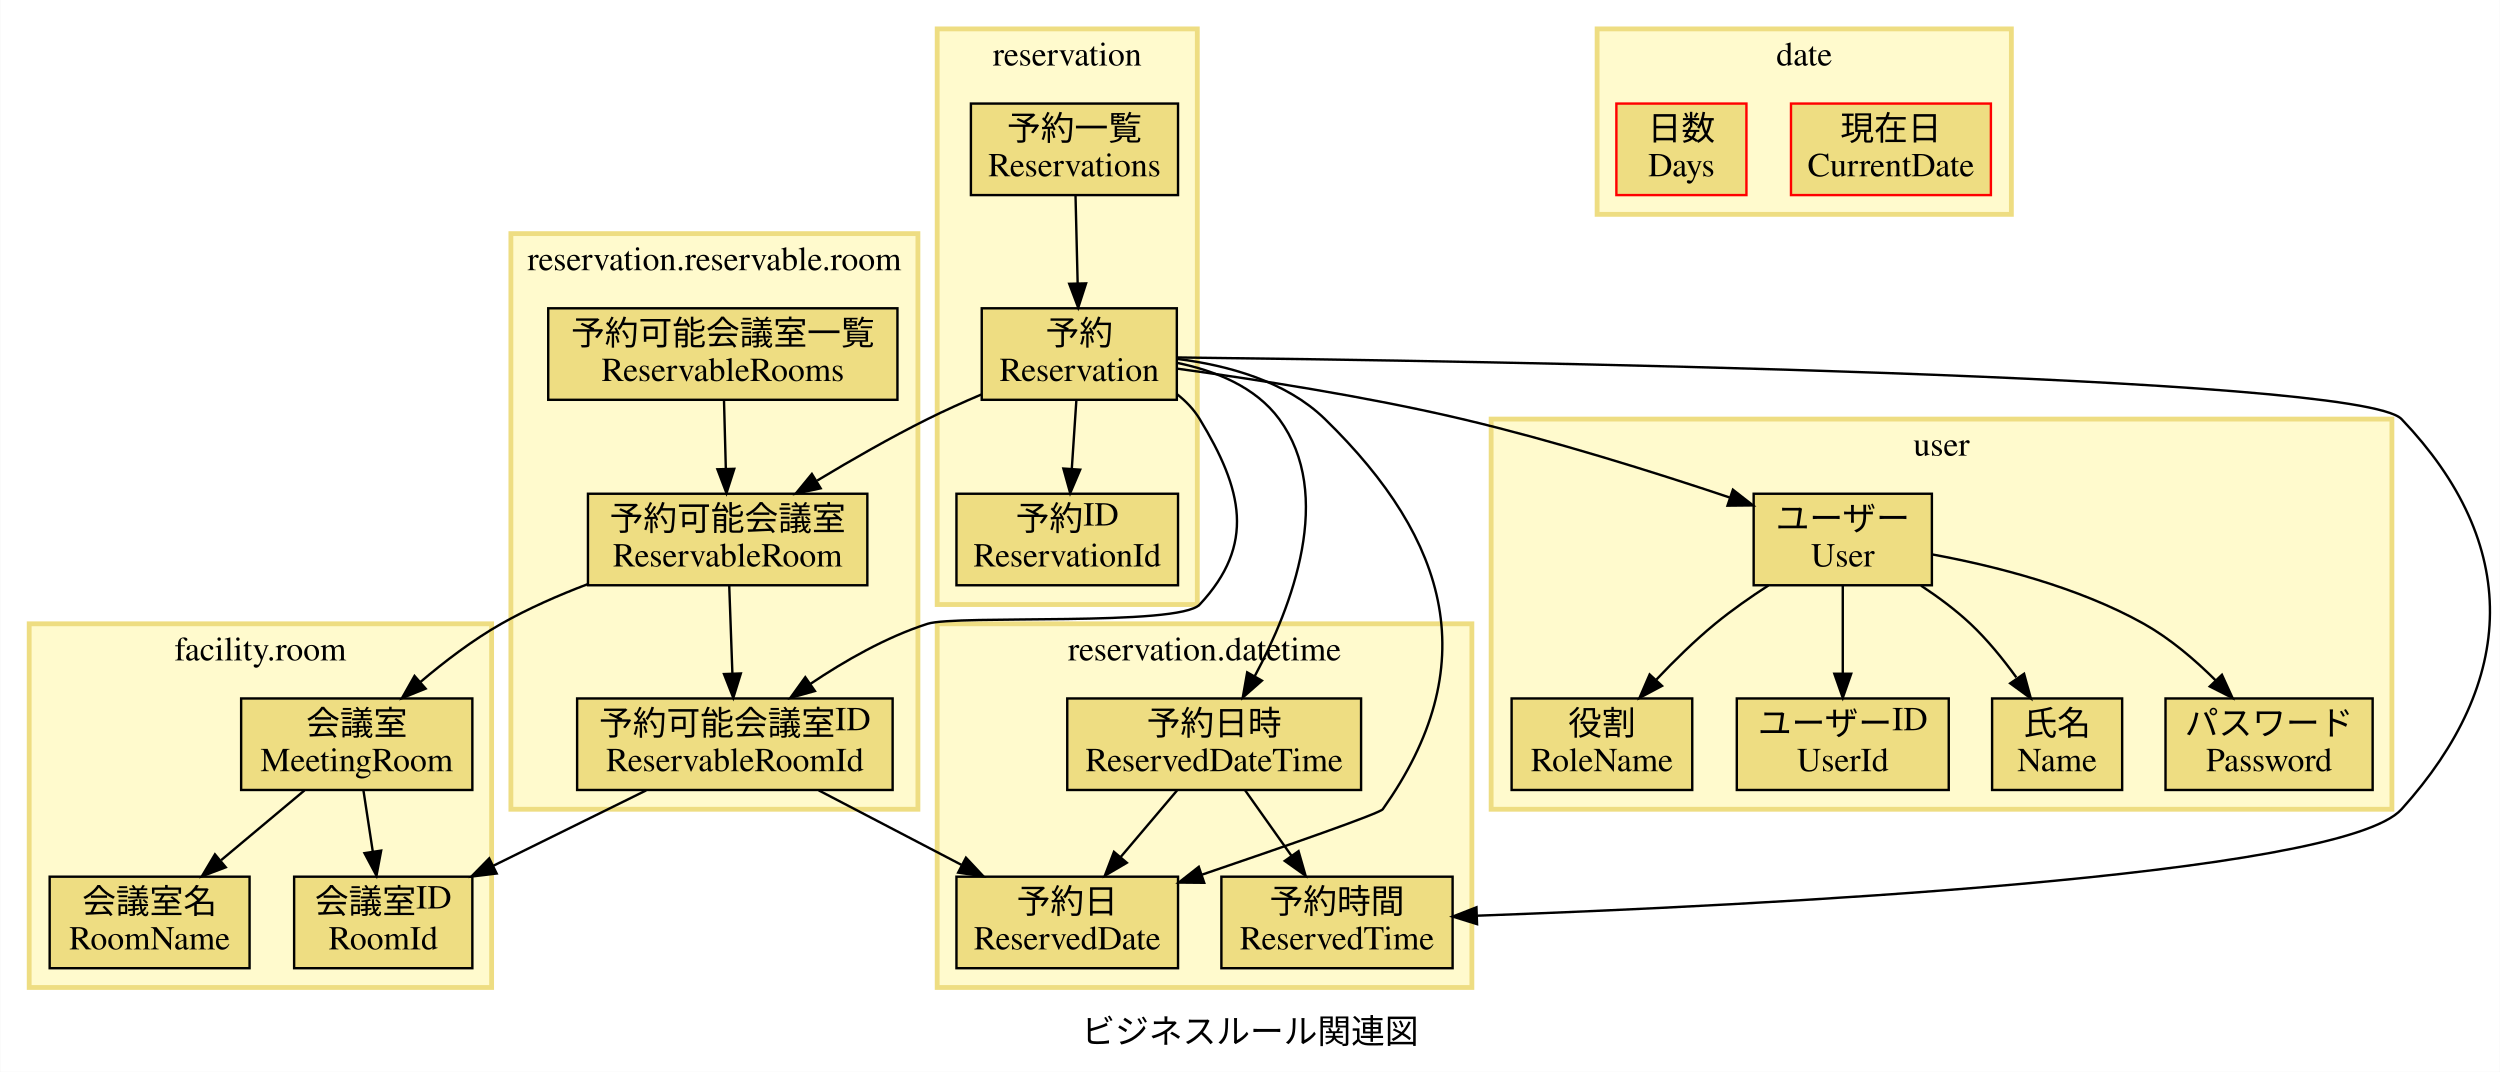
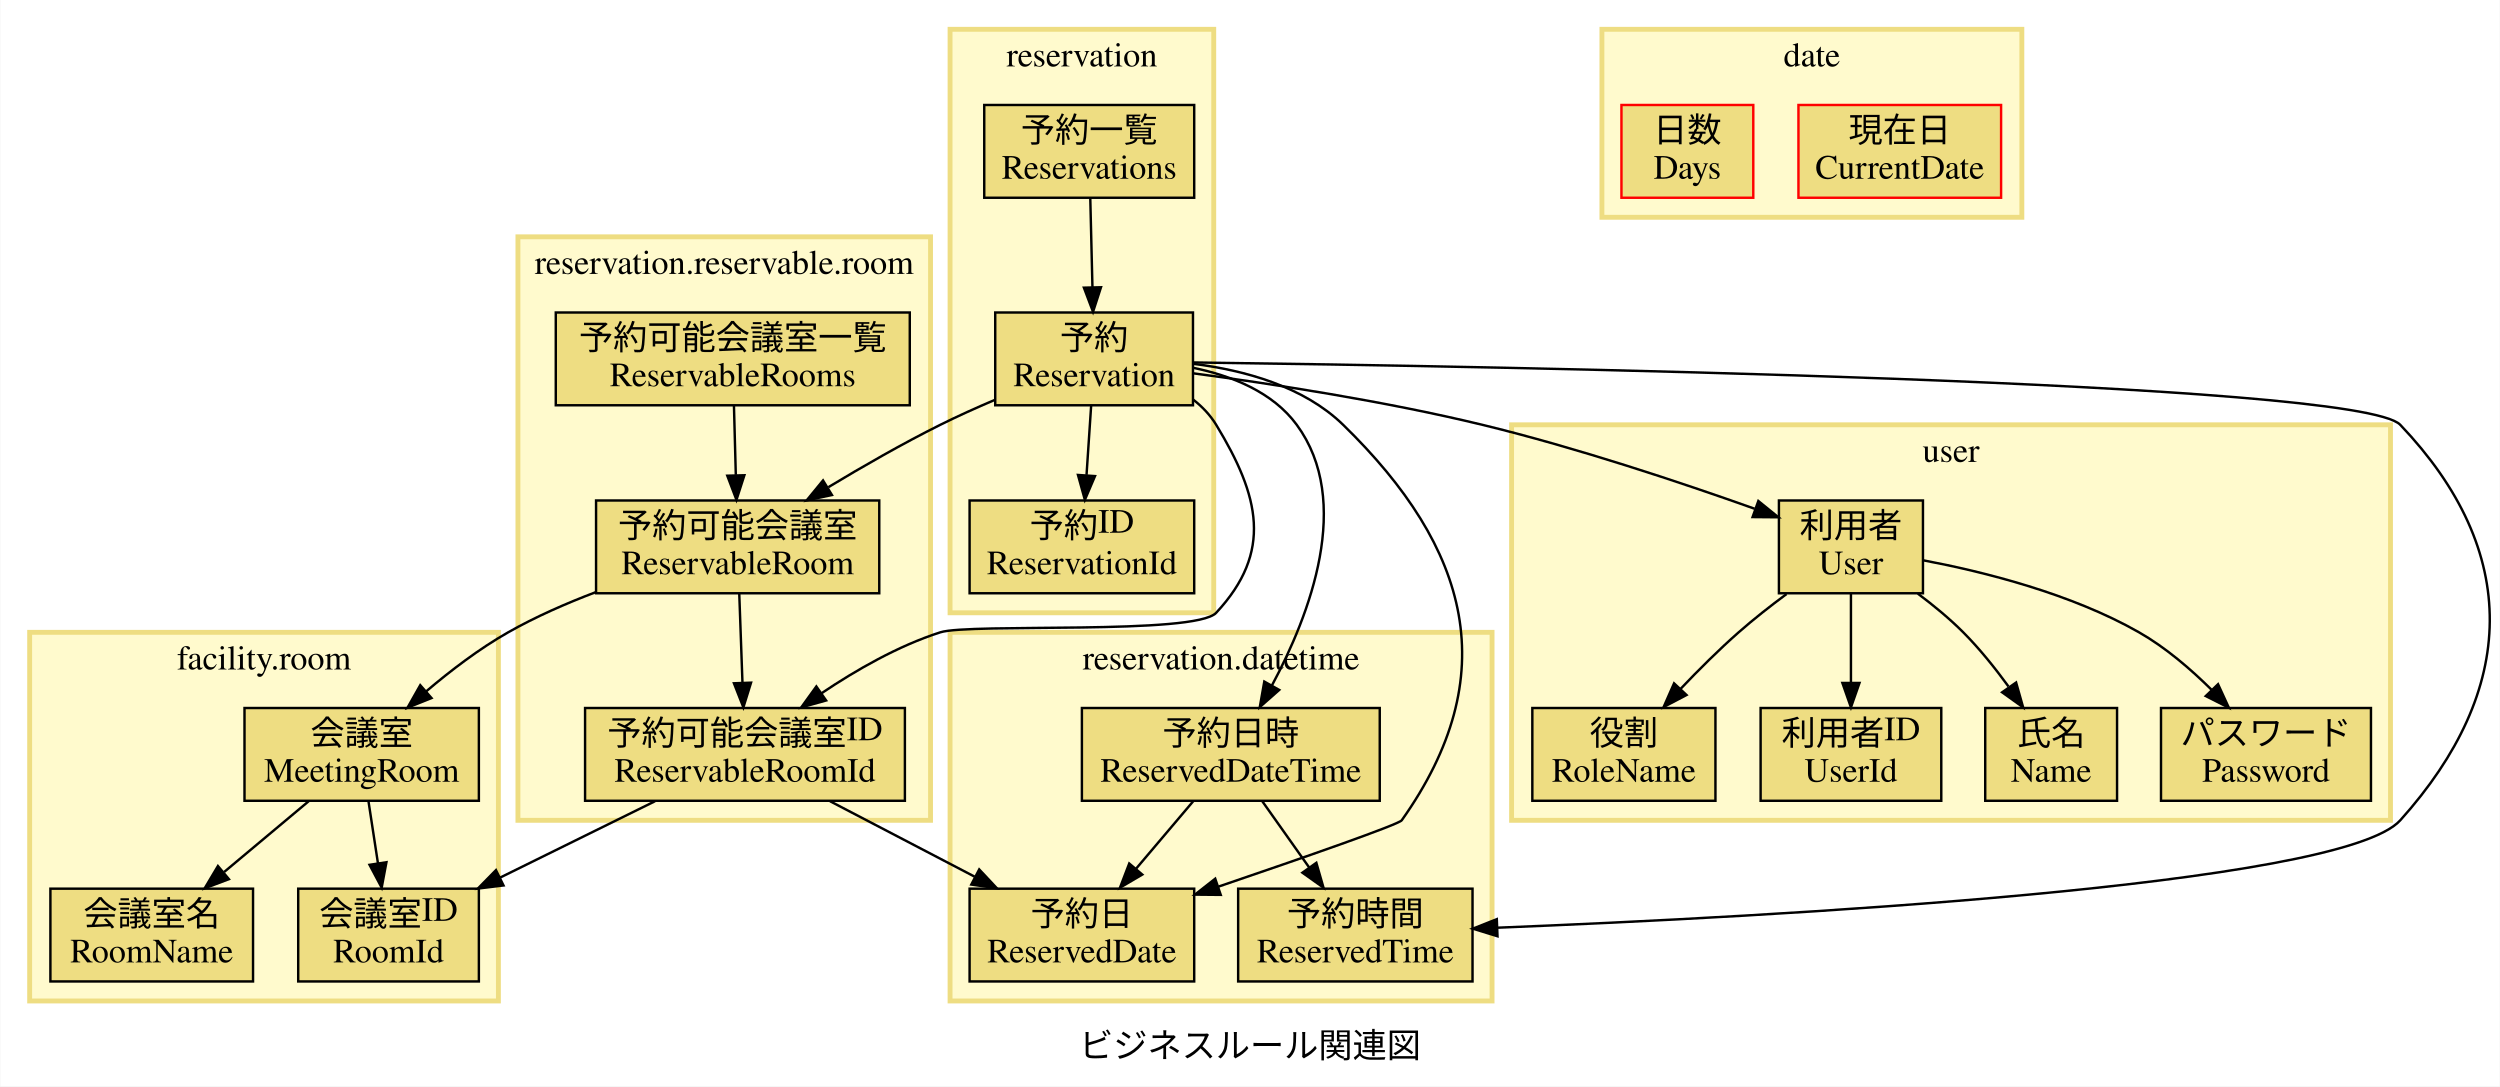
- <svg xmlns="http://www.w3.org/2000/svg" width="1038px" height="445px" viewBox="0.00 0.00 1037.76 445.00">
+ <svg xmlns="http://www.w3.org/2000/svg" width="1024px" height="445px" viewBox="0.00 0.00 1023.71 445.00">
  <g id="graph0" class="graph" transform="scale(1.0 1.0) rotate(0) translate(4 441)">
-     <polygon fill="white" stroke="transparent" points="-4,4 -4,-441 1033.76,-441 1033.76,4 -4,4" />
-     <text text-anchor="middle" x="514.88" y="-7.8" font-family="Times,serif" font-size="14.00">ビジネスルール関連図</text>
+     <polygon fill="white" stroke="transparent" points="-4,4 -4,-441 1019.71,-441 1019.71,4 -4,4" />
+     <text text-anchor="middle" x="507.86" y="-7.8" font-family="Times,serif" font-size="14.00">ビジネスルール関連図</text>
    <g id="clust1" class="cluster">
      <polygon fill="lemonchiffon" stroke="#eedd82" stroke-width="2" points="8,-31 8,-182 200,-182 200,-31 8,-31" />
-       <text text-anchor="middle" x="104" y="-166.8" font-family="Times,serif" font-size="14.00">facility.room</text>
+       <text text-anchor="middle" x="104" y="-166.8" font-family="Times,serif" font-size="14.00">facility.room
+             </text>
    </g>
    <g id="clust2" class="cluster">
      <polygon fill="lemonchiffon" stroke="#eedd82" stroke-width="2" points="385,-190 385,-429 493,-429 493,-190 385,-190" />
      <text text-anchor="middle" x="439" y="-413.8" font-family="Times,serif" font-size="14.00">reservation</text>
    </g>
    <g id="clust3" class="cluster">
      <polygon fill="lemonchiffon" stroke="#eedd82" stroke-width="2" points="385,-31 385,-182 607,-182 607,-31 385,-31" />
-       <text text-anchor="middle" x="496" y="-166.8" font-family="Times,serif" font-size="14.00">reservation.datetime
-         </text>
+       <text text-anchor="middle" x="496" y="-166.8" font-family="Times,serif" font-size="14.00">
+                 reservation.datetime
+             </text>
    </g>
    <g id="clust4" class="cluster">
      <polygon fill="lemonchiffon" stroke="#eedd82" stroke-width="2" points="208,-105 208,-344 377,-344 377,-105 208,-105" />
      <text text-anchor="middle" x="292.5" y="-328.8" font-family="Times,serif" font-size="14.00">
-             reservation.reservable.room
-         </text>
+                 reservation.reservable.room
+             </text>
    </g>
    <g id="clust5" class="cluster">
-       <polygon fill="lemonchiffon" stroke="#eedd82" stroke-width="2" points="615,-105 615,-267 989,-267 989,-105 615,-105" />
-       <text text-anchor="middle" x="802" y="-251.8" font-family="Times,serif" font-size="14.00">user</text>
+       <polygon fill="lemonchiffon" stroke="#eedd82" stroke-width="2" points="615,-105 615,-267 975,-267 975,-105 615,-105" />
+       <text text-anchor="middle" x="795" y="-251.8" font-family="Times,serif" font-size="14.00">user</text>
    </g>
    <g id="clust6" class="cluster">
-       <polygon fill="lemonchiffon" stroke="#eedd82" stroke-width="2" points="659,-352 659,-429 831,-429 831,-352 659,-352" />
-       <text text-anchor="middle" x="745" y="-413.8" font-family="Times,serif" font-size="14.00">date</text>
+       <polygon fill="lemonchiffon" stroke="#eedd82" stroke-width="2" points="652,-352 652,-429 824,-429 824,-352 652,-352" />
+       <text text-anchor="middle" x="738" y="-413.8" font-family="Times,serif" font-size="14.00">date</text>
    </g>
    <g id="node1" class="node">
      <polygon fill="#eedd82" stroke="black" points="192,-151 96,-151 96,-113 192,-113 192,-151" />
      <text text-anchor="middle" x="144" y="-135.8" font-family="Times,serif" font-size="14.00">会議室</text>
      <text text-anchor="middle" x="144" y="-120.8" font-family="Times,serif" font-size="14.00">MeetingRoom</text>
    </g>
    <g id="node2" class="node">
      <polygon fill="#eedd82" stroke="black" points="192,-77 118,-77 118,-39 192,-39 192,-77" />
      <text text-anchor="middle" x="155" y="-61.8" font-family="Times,serif" font-size="14.00">会議室ID</text>
      <text text-anchor="middle" x="155" y="-46.8" font-family="Times,serif" font-size="14.00">RoomId</text>
    </g>
    <g id="edge20" class="edge">
      <path fill="none" stroke="black" d="M146.78,-112.83C147.95,-105.13 149.35,-95.97 150.66,-87.42" />
      <polygon fill="black" stroke="black" points="154.14,-87.83 152.19,-77.41 147.22,-86.77 154.14,-87.83" />
    </g>
    <g id="node3" class="node">
      <polygon fill="#eedd82" stroke="black" points="99.5,-77 16.5,-77 16.5,-39 99.5,-39 99.5,-77" />
      <text text-anchor="middle" x="58" y="-61.8" font-family="Times,serif" font-size="14.00">会議室名</text>
      <text text-anchor="middle" x="58" y="-46.8" font-family="Times,serif" font-size="14.00">RoomName</text>
    </g>
    <g id="edge21" class="edge">
      <path fill="none" stroke="black" d="M122.3,-112.83C111.81,-104.05 99.05,-93.37 87.68,-83.85" />
      <polygon fill="black" stroke="black" points="89.61,-80.9 79.69,-77.16 85.12,-86.27 89.61,-80.9" />
    </g>
    <g id="node4" class="node">
      <polygon fill="#eedd82" stroke="black" points="484.5,-313 403.5,-313 403.5,-275 484.5,-275 484.5,-313" />
      <text text-anchor="middle" x="444" y="-297.8" font-family="Times,serif" font-size="14.00">予約</text>
      <text text-anchor="middle" x="444" y="-282.8" font-family="Times,serif" font-size="14.00">Reservation</text>
    </g>
    <g id="node5" class="node">
      <polygon fill="#eedd82" stroke="black" points="485,-236 393,-236 393,-198 485,-198 485,-236" />
      <text text-anchor="middle" x="439" y="-220.8" font-family="Times,serif" font-size="14.00">予約ID</text>
-       <text text-anchor="middle" x="439" y="-205.8" font-family="Times,serif" font-size="14.00">ReservationId</text>
+       <text text-anchor="middle" x="439" y="-205.8" font-family="Times,serif" font-size="14.00">ReservationId
+             </text>
    </g>
    <g id="edge3" class="edge">
      <path fill="none" stroke="black" d="M442.79,-274.84C442.22,-266.34 441.53,-256.01 440.9,-246.5" />
      <polygon fill="black" stroke="black" points="444.37,-245.99 440.22,-236.25 437.39,-246.46 444.37,-245.99" />
    </g>
    <g id="node7" class="node">
      <polygon fill="#eedd82" stroke="black" points="485,-77 393,-77 393,-39 485,-39 485,-77" />
      <text text-anchor="middle" x="439" y="-61.8" font-family="Times,serif" font-size="14.00">予約日</text>
      <text text-anchor="middle" x="439" y="-46.8" font-family="Times,serif" font-size="14.00">ReservedDate</text>
    </g>
    <g id="edge4" class="edge">
      <path fill="none" stroke="black" d="M484.7,-291.97C505.53,-289.36 529.84,-282.75 546,-267 598.12,-216.2 612.09,-164.38 570,-105 568.79,-103.29 530.05,-89.8 495.02,-77.87" />
      <polygon fill="black" stroke="black" points="495.87,-74.46 485.27,-74.56 493.61,-81.09 495.87,-74.46" />
    </g>
    <g id="node8" class="node">
      <polygon fill="#eedd82" stroke="black" points="561,-151 439,-151 439,-113 561,-113 561,-151" />
      <text text-anchor="middle" x="500" y="-135.8" font-family="Times,serif" font-size="14.00">予約日時</text>
      <text text-anchor="middle" x="500" y="-120.8" font-family="Times,serif" font-size="14.00">ReservedDateTime
-         </text>
+             </text>
    </g>
    <g id="edge5" class="edge">
      <path fill="none" stroke="black" d="M484.6,-290.34C500.46,-287.07 517.17,-280.39 527,-267 550.07,-235.59 532.43,-189.34 516.82,-160.21" />
      <polygon fill="black" stroke="black" points="519.82,-158.4 511.87,-151.39 513.71,-161.83 519.82,-158.4" />
    </g>
    <g id="node9" class="node">
      <polygon fill="#eedd82" stroke="black" points="599,-77 503,-77 503,-39 599,-39 599,-77" />
      <text text-anchor="middle" x="551" y="-61.8" font-family="Times,serif" font-size="14.00">予約時間</text>
      <text text-anchor="middle" x="551" y="-46.8" font-family="Times,serif" font-size="14.00">ReservedTime</text>
    </g>
    <g id="edge6" class="edge">
-       <path fill="none" stroke="black" d="M484.65,-292.59C608.78,-291.15 975.51,-285.34 993,-267 1042.69,-214.9 1041.2,-158.48 993,-105 967.77,-77.01 723.55,-64.95 609.34,-60.81" />
-       <polygon fill="black" stroke="black" points="609.15,-57.3 599.03,-60.44 608.9,-64.29 609.15,-57.3" />
+       <path fill="none" stroke="black" d="M484.91,-292.54C607.1,-290.95 962.02,-284.82 979,-267 1028.66,-214.87 1027.11,-158.56 979,-105 954.72,-77.98 720.44,-65.47 609.15,-61.01" />
+       <polygon fill="black" stroke="black" points="609.23,-57.51 599.1,-60.62 608.95,-64.51 609.23,-57.51" />
    </g>
    <g id="node10" class="node">
      <polygon fill="#eedd82" stroke="black" points="356,-236 240,-236 240,-198 356,-198 356,-236" />
      <text text-anchor="middle" x="298" y="-220.8" font-family="Times,serif" font-size="14.00">予約可能会議室</text>
-       <text text-anchor="middle" x="298" y="-205.8" font-family="Times,serif" font-size="14.00">ReservableRoom</text>
+       <text text-anchor="middle" x="298" y="-205.8" font-family="Times,serif" font-size="14.00">ReservableRoom
+             </text>
    </g>
    <g id="edge7" class="edge">
      <path fill="none" stroke="black" d="M403.29,-277.19C395.79,-274 388.1,-270.54 381,-267 365.64,-259.35 349.27,-249.96 335.16,-241.46" />
      <polygon fill="black" stroke="black" points="336.61,-238.25 326.25,-236.03 332.97,-244.22 336.61,-238.25" />
    </g>
    <g id="node11" class="node">
      <polygon fill="#eedd82" stroke="black" points="366.5,-151 235.5,-151 235.5,-113 366.5,-113 366.5,-151" />
      <text text-anchor="middle" x="301" y="-135.8" font-family="Times,serif" font-size="14.00">予約可能会議室ID</text>
      <text text-anchor="middle" x="301" y="-120.8" font-family="Times,serif" font-size="14.00">ReservableRoomId
-         </text>
+             </text>
    </g>
    <g id="edge8" class="edge">
      <path fill="none" stroke="black" d="M484.56,-277.35C488.28,-274.44 491.56,-271.01 494,-267 511.76,-237.75 517.33,-215.04 494,-190 485.42,-180.79 392.99,-185.84 381,-182 363.79,-176.48 346.47,-166.54 332.36,-157.05" />
      <polygon fill="black" stroke="black" points="334.23,-154.09 324.03,-151.24 330.23,-159.83 334.23,-154.09" />
    </g>
    <g id="node16" class="node">
-       <polygon fill="#eedd82" stroke="black" points="798,-236 724,-236 724,-198 798,-198 798,-236" />
-       <text text-anchor="middle" x="761" y="-220.8" font-family="Times,serif" font-size="14.00">ユーザー</text>
-       <text text-anchor="middle" x="761" y="-205.8" font-family="Times,serif" font-size="14.00">User</text>
+       <polygon fill="#eedd82" stroke="black" points="783.5,-236 724.5,-236 724.5,-198 783.5,-198 783.5,-236" />
+       <text text-anchor="middle" x="754" y="-220.8" font-family="Times,serif" font-size="14.00">利用者</text>
+       <text text-anchor="middle" x="754" y="-205.8" font-family="Times,serif" font-size="14.00">User</text>
    </g>
    <g id="edge9" class="edge">
-       <path fill="none" stroke="black" d="M484.82,-287.91C517.13,-283.51 563.25,-276.37 603,-267 640.84,-258.08 682.83,-244.9 714.01,-234.45" />
-       <polygon fill="black" stroke="black" points="715.38,-237.68 723.73,-231.16 713.14,-231.05 715.38,-237.68" />
+       <path fill="none" stroke="black" d="M484.53,-288.1C516.86,-283.78 563.18,-276.66 603,-267 641.5,-257.66 684.38,-243.36 714.57,-232.61" />
+       <polygon fill="black" stroke="black" points="716.07,-235.79 724.3,-229.12 713.71,-229.21 716.07,-235.79" />
    </g>
    <g id="node6" class="node">
      <polygon fill="#eedd82" stroke="black" points="485,-398 399,-398 399,-360 485,-360 485,-398" />
      <text text-anchor="middle" x="442" y="-382.8" font-family="Times,serif" font-size="14.00">予約一覧</text>
-       <text text-anchor="middle" x="442" y="-367.8" font-family="Times,serif" font-size="14.00">Reservations</text>
+       <text text-anchor="middle" x="442" y="-367.8" font-family="Times,serif" font-size="14.00">Reservations
+             </text>
    </g>
    <g id="edge10" class="edge">
      <path fill="none" stroke="black" d="M442.43,-359.99C442.69,-349.3 443.02,-335.5 443.32,-323.37" />
      <polygon fill="black" stroke="black" points="446.82,-323.34 443.56,-313.26 439.82,-323.17 446.82,-323.34" />
    </g>
    <g id="edge1" class="edge">
      <path fill="none" stroke="black" d="M484.61,-112.83C477.51,-104.45 468.95,-94.35 461.18,-85.17" />
      <polygon fill="black" stroke="black" points="463.73,-82.78 454.6,-77.41 458.39,-87.31 463.73,-82.78" />
    </g>
    <g id="edge2" class="edge">
      <path fill="none" stroke="black" d="M512.87,-112.83C518.68,-104.62 525.67,-94.76 532.06,-85.73" />
      <polygon fill="black" stroke="black" points="535.03,-87.6 537.96,-77.41 529.32,-83.55 535.03,-87.6" />
    </g>
    <g id="edge12" class="edge">
      <path fill="none" stroke="black" d="M239.96,-198.49C227.74,-193.85 215.17,-188.34 204,-182 192.18,-175.3 180.35,-166.26 170.36,-157.77" />
      <polygon fill="black" stroke="black" points="172.6,-155.08 162.77,-151.13 167.99,-160.35 172.6,-155.08" />
    </g>
    <g id="edge13" class="edge">
      <path fill="none" stroke="black" d="M298.65,-197.99C299.04,-187.3 299.54,-173.5 299.97,-161.37" />
      <polygon fill="black" stroke="black" points="303.48,-161.38 300.34,-151.26 296.48,-161.13 303.48,-161.38" />
    </g>
    <g id="edge14" class="edge">
      <path fill="none" stroke="black" d="M264.16,-112.83C244.89,-103.33 221.13,-91.61 200.7,-81.54" />
      <polygon fill="black" stroke="black" points="202.09,-78.32 191.58,-77.04 199,-84.6 202.09,-78.32" />
    </g>
    <g id="edge15" class="edge">
      <path fill="none" stroke="black" d="M335.82,-112.83C353.8,-103.45 375.92,-91.91 395.06,-81.92" />
      <polygon fill="black" stroke="black" points="396.94,-84.89 404.19,-77.16 393.7,-78.69 396.94,-84.89" />
    </g>
    <g id="node12" class="node">
      <polygon fill="#eedd82" stroke="black" points="368.5,-313 223.5,-313 223.5,-275 368.5,-275 368.5,-313" />
      <text text-anchor="middle" x="296" y="-297.8" font-family="Times,serif" font-size="14.00">予約可能会議室一覧</text>
-       <text text-anchor="middle" x="296" y="-282.8" font-family="Times,serif" font-size="14.00">ReservableRooms</text>
+       <text text-anchor="middle" x="296" y="-282.8" font-family="Times,serif" font-size="14.00">ReservableRooms
+             </text>
    </g>
    <g id="edge11" class="edge">
      <path fill="none" stroke="black" d="M296.48,-274.84C296.71,-266.34 296.99,-256.01 297.24,-246.5" />
      <polygon fill="black" stroke="black" points="300.75,-246.34 297.51,-236.25 293.75,-246.15 300.75,-246.34" />
    </g>
    <g id="node13" class="node">
-       <polygon fill="#eedd82" stroke="black" points="877,-151 823,-151 823,-113 877,-113 877,-151" />
-       <text text-anchor="middle" x="850" y="-135.8" font-family="Times,serif" font-size="14.00">氏名</text>
-       <text text-anchor="middle" x="850" y="-120.8" font-family="Times,serif" font-size="14.00">Name</text>
+       <polygon fill="#eedd82" stroke="black" points="863,-151 809,-151 809,-113 863,-113 863,-151" />
+       <text text-anchor="middle" x="836" y="-135.8" font-family="Times,serif" font-size="14.00">氏名</text>
+       <text text-anchor="middle" x="836" y="-120.8" font-family="Times,serif" font-size="14.00">Name</text>
    </g>
    <g id="node14" class="node">
-       <polygon fill="#eedd82" stroke="black" points="981,-151 895,-151 895,-113 981,-113 981,-151" />
-       <text text-anchor="middle" x="938" y="-135.8" font-family="Times,serif" font-size="14.00">パスワード</text>
-       <text text-anchor="middle" x="938" y="-120.8" font-family="Times,serif" font-size="14.00">Password</text>
+       <polygon fill="#eedd82" stroke="black" points="967,-151 881,-151 881,-113 967,-113 967,-151" />
+       <text text-anchor="middle" x="924" y="-135.8" font-family="Times,serif" font-size="14.00">パスワード</text>
+       <text text-anchor="middle" x="924" y="-120.8" font-family="Times,serif" font-size="14.00">Password</text>
    </g>
    <g id="node15" class="node">
      <polygon fill="#eedd82" stroke="black" points="698.5,-151 623.5,-151 623.5,-113 698.5,-113 698.5,-151" />
      <text text-anchor="middle" x="661" y="-135.8" font-family="Times,serif" font-size="14.00">役割</text>
      <text text-anchor="middle" x="661" y="-120.8" font-family="Times,serif" font-size="14.00">RoleName</text>
    </g>
    <g id="edge16" class="edge">
-       <path fill="none" stroke="black" d="M793.5,-197.83C800.62,-193.13 807.86,-187.76 814,-182 820.97,-175.46 827.51,-167.41 833.06,-159.74" />
-       <polygon fill="black" stroke="black" points="836.28,-161.25 839.08,-151.03 830.52,-157.27 836.28,-161.25" />
+       <path fill="none" stroke="black" d="M781.38,-197.86C787.79,-193.06 794.39,-187.63 800,-182 806.64,-175.34 813.02,-167.38 818.52,-159.83" />
+       <polygon fill="black" stroke="black" points="821.65,-161.45 824.53,-151.26 815.92,-157.43 821.65,-161.45" />
    </g>
    <g id="edge17" class="edge">
-       <path fill="none" stroke="black" d="M798.09,-210.81C823.97,-206.05 858.63,-197.33 886,-182 896.88,-175.9 907.24,-167.04 915.8,-158.52" />
-       <polygon fill="black" stroke="black" points="918.43,-160.83 922.83,-151.2 913.38,-155.98 918.43,-160.83" />
+       <path fill="none" stroke="black" d="M783.65,-211.49C808.48,-206.79 844.22,-197.84 872,-182 882.84,-175.82 893.18,-166.94 901.75,-158.43" />
+       <polygon fill="black" stroke="black" points="904.37,-160.75 908.79,-151.12 899.33,-155.89 904.37,-160.75" />
    </g>
    <g id="edge18" class="edge">
-       <path fill="none" stroke="black" d="M730.15,-197.94C722.66,-193.09 714.84,-187.62 708,-182 699.53,-175.04 691.02,-166.67 683.6,-158.83" />
-       <polygon fill="black" stroke="black" points="685.95,-156.22 676.6,-151.24 680.81,-160.96 685.95,-156.22" />
+       <path fill="none" stroke="black" d="M727.61,-197.68C721.03,-192.8 714.11,-187.38 708,-182 699.9,-174.88 691.59,-166.59 684.25,-158.87" />
+       <polygon fill="black" stroke="black" points="686.66,-156.33 677.28,-151.41 681.55,-161.11 686.66,-156.33" />
    </g>
    <g id="node17" class="node">
-       <polygon fill="#eedd82" stroke="black" points="805,-151 717,-151 717,-113 805,-113 805,-151" />
-       <text text-anchor="middle" x="761" y="-135.8" font-family="Times,serif" font-size="14.00">ユーザーID</text>
-       <text text-anchor="middle" x="761" y="-120.8" font-family="Times,serif" font-size="14.00">UserId</text>
+       <polygon fill="#eedd82" stroke="black" points="791,-151 717,-151 717,-113 791,-113 791,-151" />
+       <text text-anchor="middle" x="754" y="-135.8" font-family="Times,serif" font-size="14.00">利用者ID</text>
+       <text text-anchor="middle" x="754" y="-120.8" font-family="Times,serif" font-size="14.00">UserId</text>
    </g>
    <g id="edge19" class="edge">
-       <path fill="none" stroke="black" d="M761,-197.99C761,-187.3 761,-173.5 761,-161.37" />
-       <polygon fill="black" stroke="black" points="764.5,-161.26 761,-151.26 757.5,-161.26 764.5,-161.26" />
+       <path fill="none" stroke="black" d="M754,-197.99C754,-187.3 754,-173.5 754,-161.37" />
+       <polygon fill="black" stroke="black" points="757.5,-161.26 754,-151.26 750.5,-161.26 757.5,-161.26" />
    </g>
    <g id="node18" class="node">
-       <polygon fill="#eedd82" stroke="red" points="822.5,-398 739.5,-398 739.5,-360 822.5,-360 822.5,-398" />
-       <text text-anchor="middle" x="781" y="-382.8" font-family="Times,serif" font-size="14.00">現在日</text>
-       <text text-anchor="middle" x="781" y="-367.8" font-family="Times,serif" font-size="14.00">CurrentDate</text>
+       <polygon fill="#eedd82" stroke="red" points="815.5,-398 732.5,-398 732.5,-360 815.5,-360 815.5,-398" />
+       <text text-anchor="middle" x="774" y="-382.8" font-family="Times,serif" font-size="14.00">現在日</text>
+       <text text-anchor="middle" x="774" y="-367.8" font-family="Times,serif" font-size="14.00">CurrentDate</text>
    </g>
    <g id="node19" class="node">
-       <polygon fill="#eedd82" stroke="red" points="721,-398 667,-398 667,-360 721,-360 721,-398" />
-       <text text-anchor="middle" x="694" y="-382.8" font-family="Times,serif" font-size="14.00">日数</text>
-       <text text-anchor="middle" x="694" y="-367.8" font-family="Times,serif" font-size="14.00">Days</text>
+       <polygon fill="#eedd82" stroke="red" points="714,-398 660,-398 660,-360 714,-360 714,-398" />
+       <text text-anchor="middle" x="687" y="-382.8" font-family="Times,serif" font-size="14.00">日数</text>
+       <text text-anchor="middle" x="687" y="-367.8" font-family="Times,serif" font-size="14.00">Days</text>
    </g>
  </g>
</svg>
